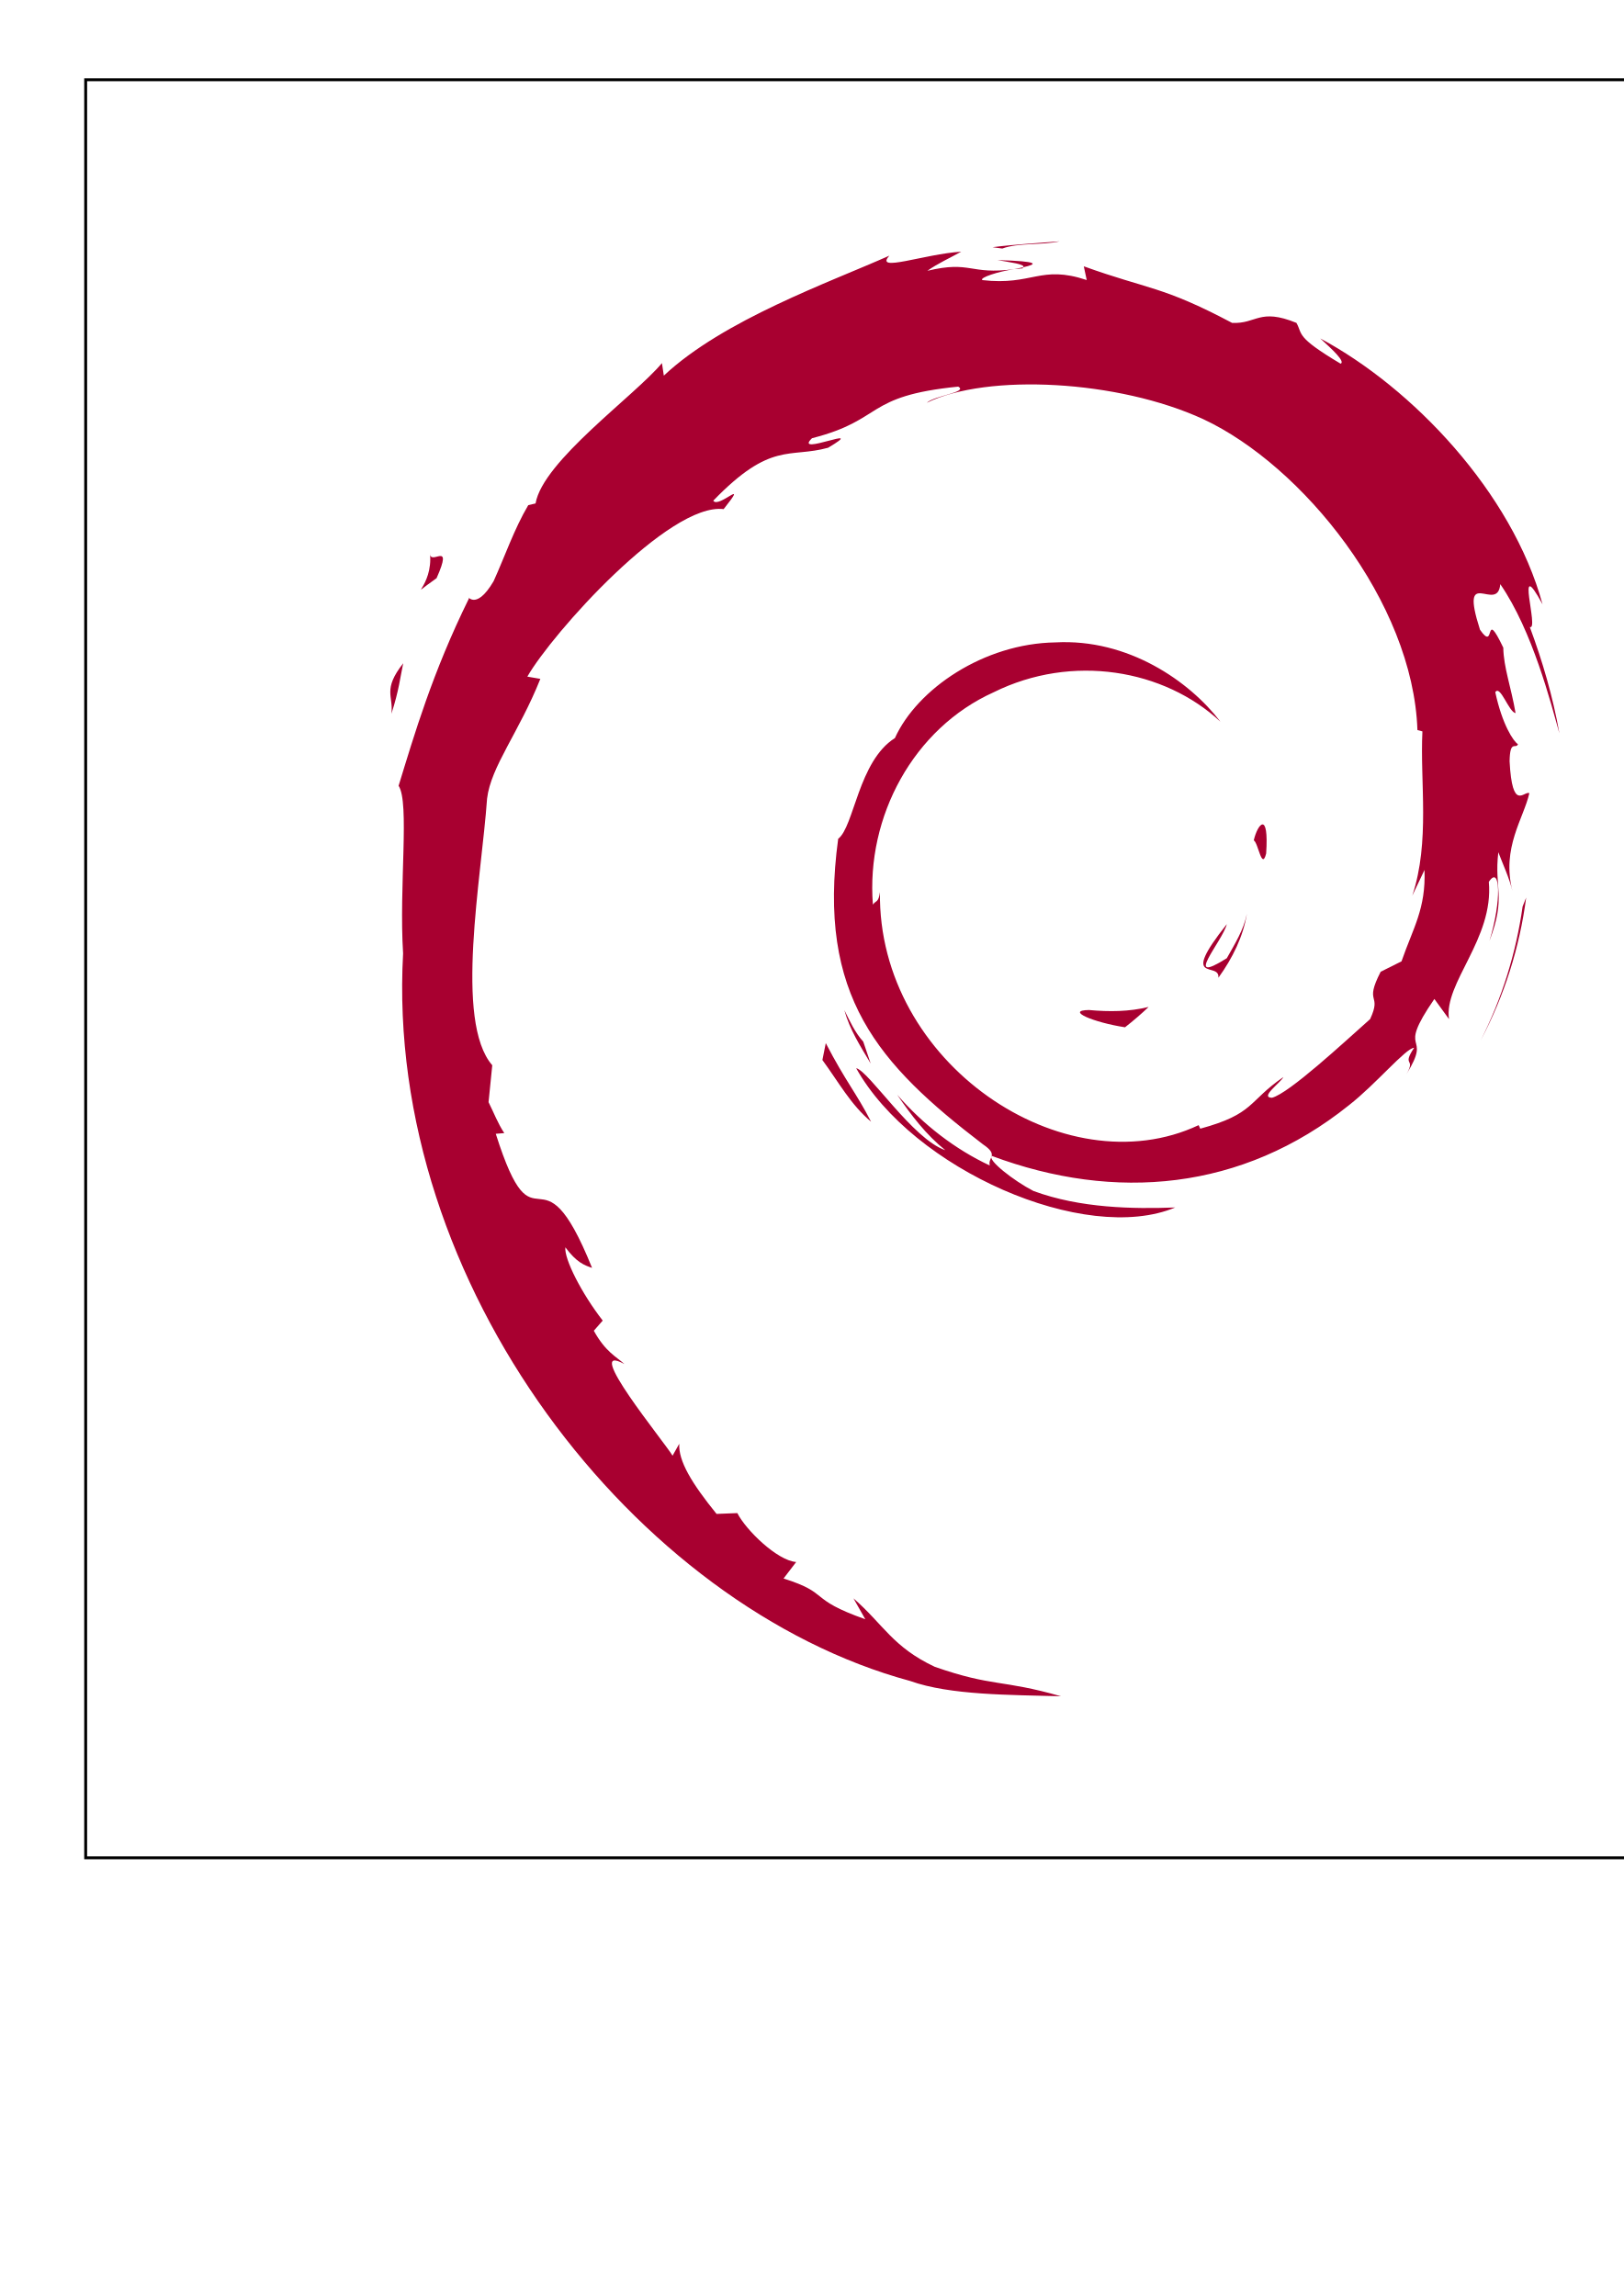
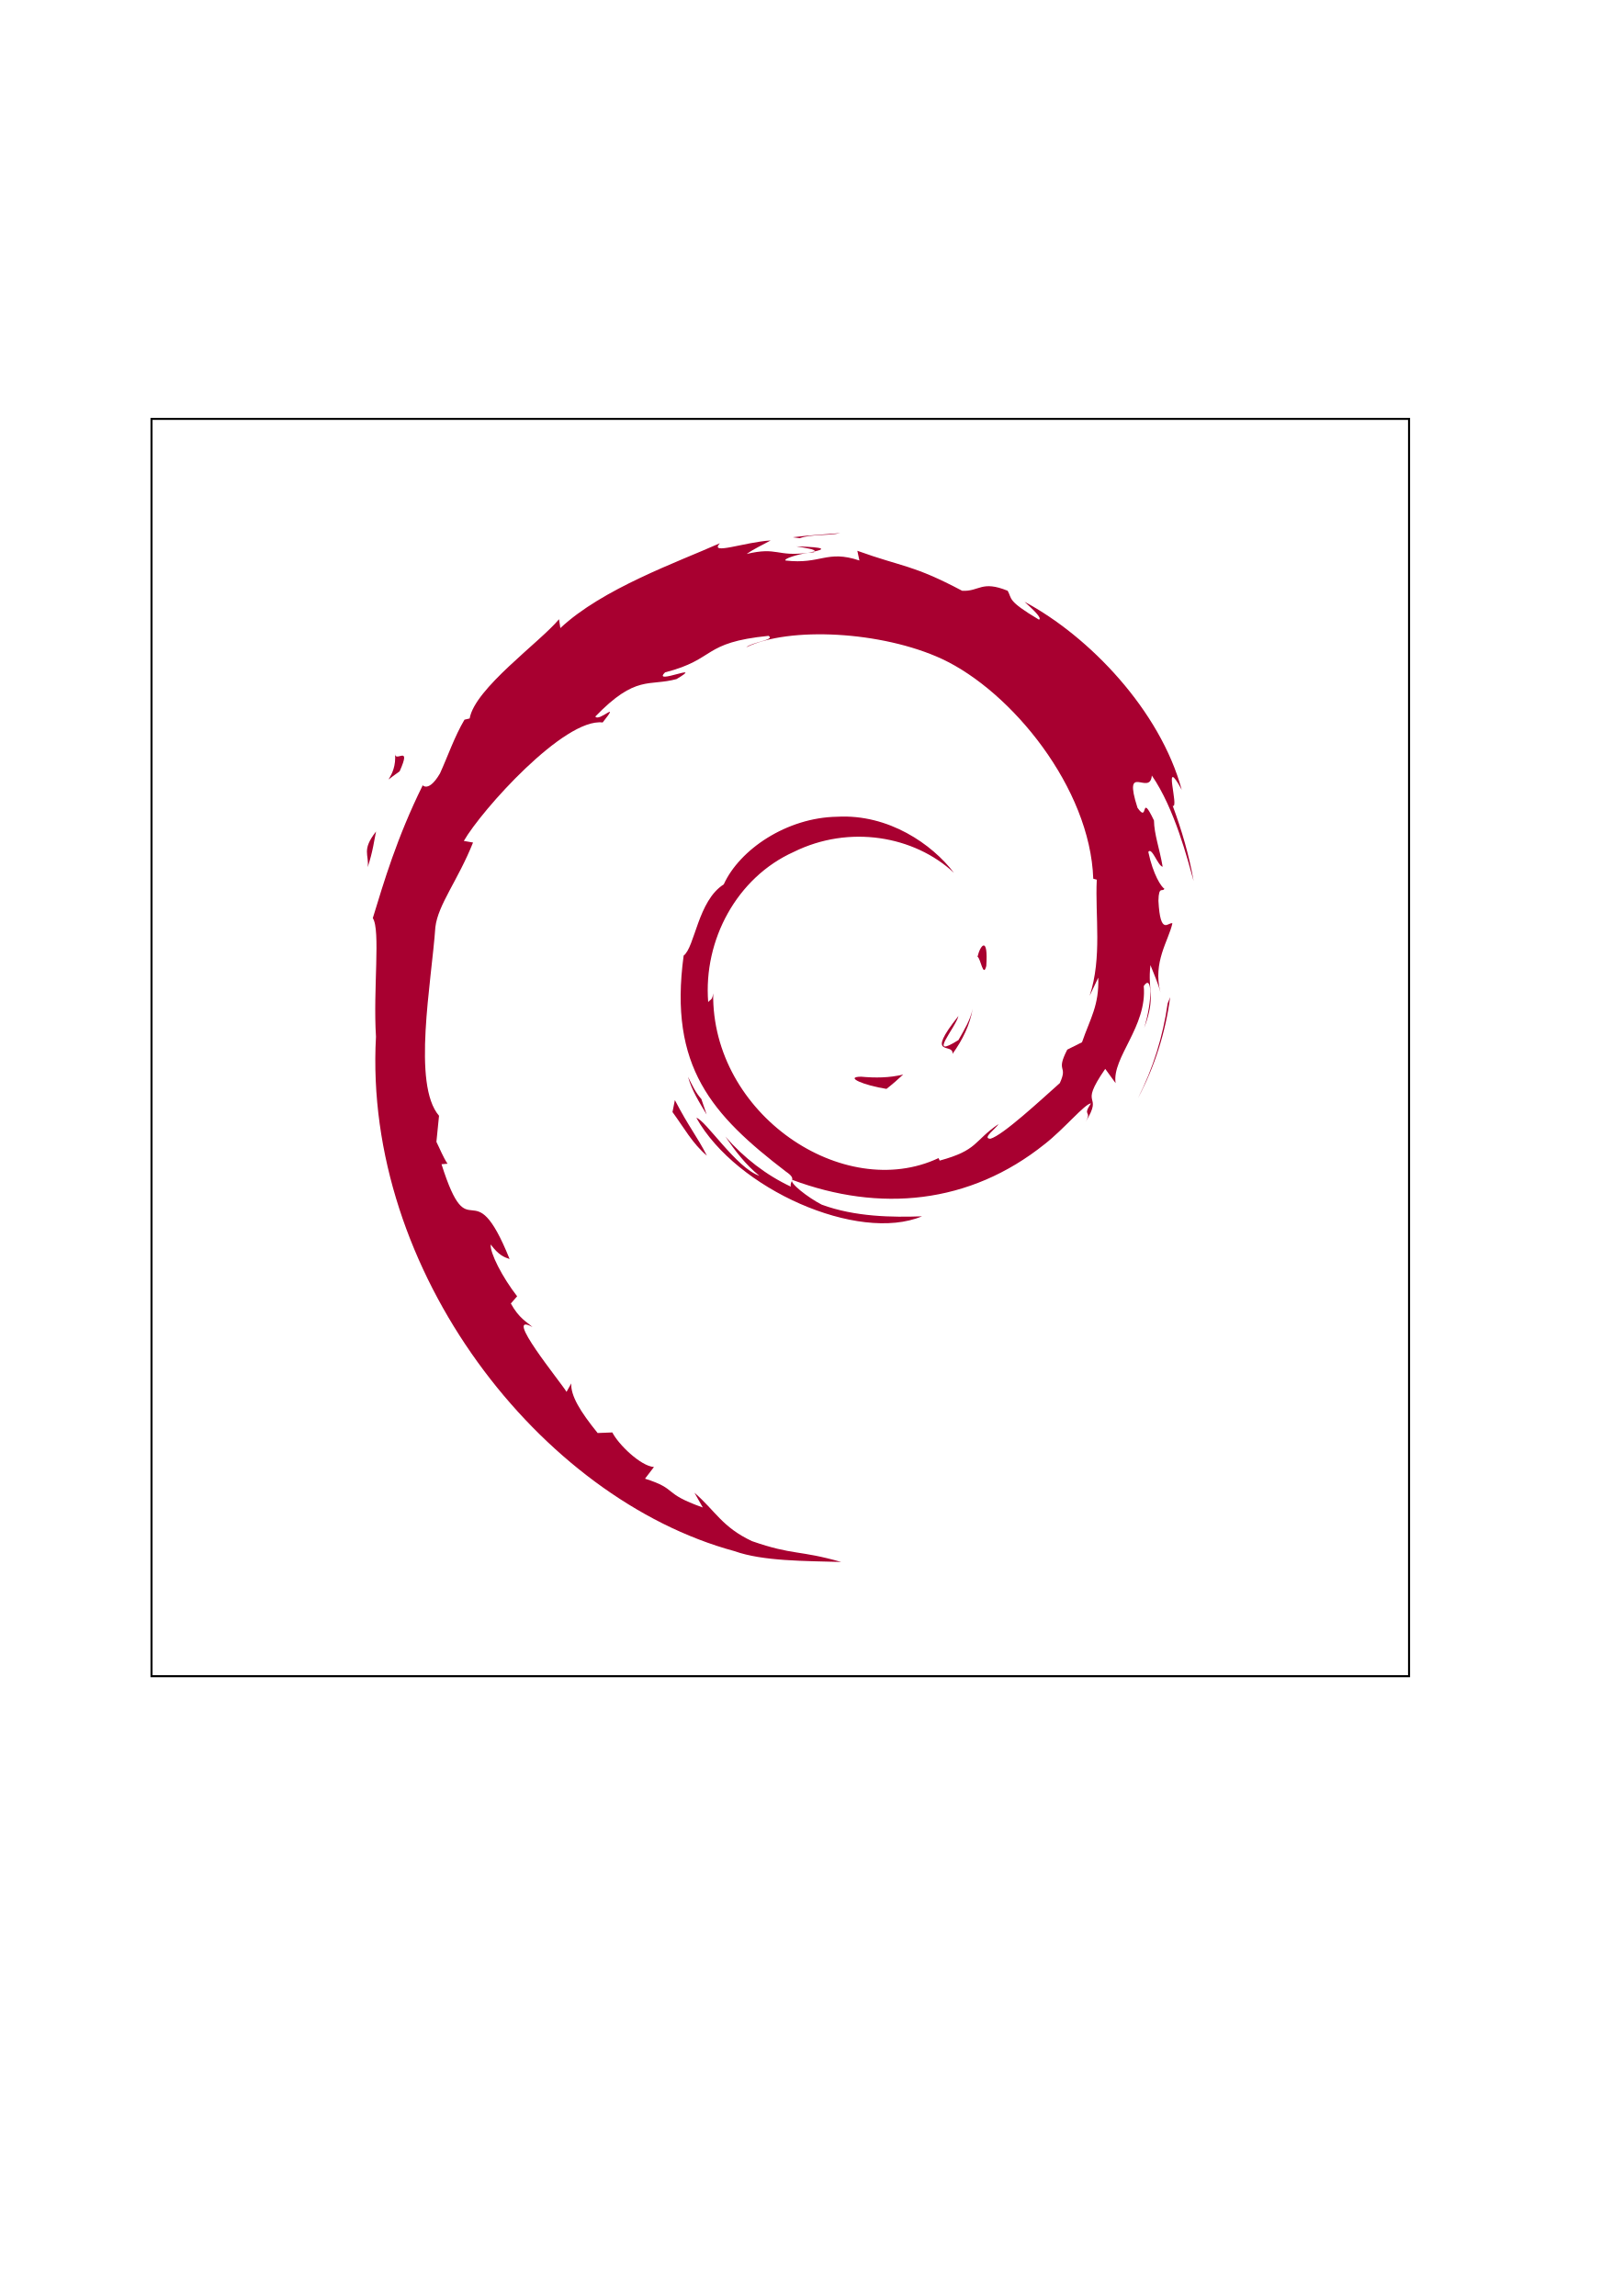
- <svg xmlns="http://www.w3.org/2000/svg" width="210mm" height="297mm" viewBox="0 0 210 297" version="1.1" id="svg8">
+ <svg xmlns="http://www.w3.org/2000/svg" width="297mm" height="420mm" viewBox="0 0 297 420" version="1.1" id="svg8">
  <defs id="defs2" />
-   <g id="layer1">
-     <rect style="fill:none;fill-opacity:1;stroke:#000000;stroke-width:0.373;stroke-miterlimit:4;stroke-dasharray:none;stroke-opacity:1" id="rect4733" width="230" height="230" x="11.08" y="10.319" />
-     <g style="overflow:visible" id="g5094" transform="matrix(1.735435,0,0,1.735435,50.62238,31.2162)">
+   <g id="layer1" transform="translate(0,123)">
+     <rect style="fill:none;fill-opacity:1;stroke:#000000;stroke-width:0.373;stroke-miterlimit:4;stroke-dasharray:none;stroke-opacity:1" id="rect4733" width="230" height="230" x="27.711" y="-46.377" />
+     <g style="overflow:visible" id="g5094" transform="matrix(1.735435,0,0,1.735435,67.25334,-25.48022)">
      <g id="Layer_1">
        <g id="g5071">
          <path id="path5047" d="m 51.986,57.297 c -1.797,0.025 0.34,0.926 2.686,1.287 0.648,-0.506 1.236,-1.018 1.76,-1.516 -1.461,0.358 -2.948,0.366 -4.446,0.229" style="fill:#a80030" />
          <path id="path5049" d="m 61.631,54.893 c 1.07,-1.477 1.85,-3.094 2.125,-4.766 -0.24,1.192 -0.887,2.221 -1.496,3.307 -3.359,2.115 -0.316,-1.256 -0.002,-2.537 -3.612,4.546 -0.496,2.726 -0.627,3.996" style="fill:#a80030" />
          <path id="path5051" d="m 65.191,45.629 c 0.217,-3.236 -0.637,-2.213 -0.924,-0.978 0.335,0.174 0.6,2.281 0.924,0.978" style="fill:#a80030" />
          <path id="path5053" d="m 45.172,1.399 c 0.959,0.172 2.072,0.304 1.916,0.533 1.049,-0.23 1.287,-0.442 -1.916,-0.533" style="fill:#a80030" />
          <path id="path5055" d="M 47.088,1.932 46.41,2.072 47.041,2.016 47.088,1.932" style="fill:#a80030" />
          <path id="path5057" d="m 76.992,46.856 c 0.107,2.906 -0.85,4.316 -1.713,6.812 l -1.553,0.776 c -1.271,2.468 0.123,1.567 -0.787,3.53 -1.984,1.764 -6.021,5.52 -7.313,5.863 -0.943,-0.021 0.639,-1.113 0.846,-1.541 -2.656,1.824 -2.131,2.738 -6.193,3.846 L 60.16,65.878 C 50.142,70.591 36.226,61.251 36.409,48.507 c -0.107,0.809 -0.304,0.607 -0.526,0.934 -0.517,-6.557 3.028,-13.143 9.007,-15.832 5.848,-2.895 12.704,-1.707 16.893,2.197 -2.301,-3.014 -6.881,-6.209 -12.309,-5.91 -5.317,0.084 -10.291,3.463 -11.951,7.131 -2.724,1.715 -3.04,6.611 -4.227,7.507 -1.597,11.737 3.004,16.808 10.787,22.773 1.225,0.826 0.345,0.951 0.511,1.58 -2.586,-1.211 -4.954,-3.039 -6.901,-5.277 1.033,1.512 2.148,2.982 3.589,4.137 -2.438,-0.826 -5.695,-5.908 -6.646,-6.115 4.203,7.525 17.052,13.197 23.78,10.383 -3.113,0.115 -7.068,0.064 -10.566,-1.229 -1.469,-0.756 -3.467,-2.322 -3.11,-2.615 9.182,3.43 18.667,2.598 26.612,-3.771 2.021,-1.574 4.229,-4.252 4.867,-4.289 -0.961,1.445 0.164,0.695 -0.574,1.971 2.014,-3.248 -0.875,-1.322 2.082,-5.609 l 1.092,1.504 c -0.406,-2.696 3.348,-5.97 2.967,-10.234 0.861,-1.304 0.961,1.403 0.047,4.403 1.268,-3.328 0.334,-3.863 0.66,-6.609 0.352,0.923 0.814,1.904 1.051,2.878 -0.826,-3.216 0.848,-5.416 1.262,-7.285 -0.408,-0.181 -1.275,1.422 -1.473,-2.377 0.029,-1.65 0.459,-0.865 0.625,-1.271 -0.324,-0.186 -1.174,-1.451 -1.691,-3.877 0.375,-0.57 1.002,1.478 1.512,1.562 -0.328,-1.929 -0.893,-3.4 -0.916,-4.88 -1.49,-3.114 -0.527,0.415 -1.736,-1.337 -1.586,-4.947 1.316,-1.148 1.512,-3.396 2.404,3.483 3.775,8.881 4.404,11.117 -0.48,-2.726 -1.256,-5.367 -2.203,-7.922 0.73,0.307 -1.176,-5.609 0.949,-1.691 C 83.519,18.706 76.074,10.902 69.225,7.24 70.063,8.007 71.121,8.97 70.741,9.121 67.335,7.093 67.934,6.935 67.446,6.078 64.671,4.949 64.489,6.169 62.651,6.08 57.421,3.306 56.413,3.601 51.6,1.863 l 0.219,1.023 c -3.465,-1.154 -4.037,0.438 -7.782,0.004 -0.228,-0.178 1.2,-0.644 2.375,-0.815 -3.35,0.442 -3.193,-0.66 -6.471,0.122 0.808,-0.567 1.662,-0.942 2.524,-1.424 -2.732,0.166 -6.522,1.59 -5.352,0.295 -4.456,1.988 -12.37,4.779 -16.811,8.943 l -0.14,-0.933 c -2.035,2.443 -8.874,7.296 -9.419,10.46 l -0.544,0.127 c -1.059,1.793 -1.744,3.825 -2.584,5.67 -1.385,2.36 -2.03,0.908 -1.833,1.278 -2.724,5.523 -4.077,10.164 -5.246,13.97 0.833,1.245 0.02,7.495 0.335,12.497 -1.368,24.704 17.338,48.69 37.785,54.228 2.997,1.072 7.454,1.031 11.245,1.141 -4.473,-1.279 -5.051,-0.678 -9.408,-2.197 -3.143,-1.48 -3.832,-3.17 -6.058,-5.102 l 0.881,1.557 c -4.366,-1.545 -2.539,-1.912 -6.091,-3.037 l 0.941,-1.229 C 28.751,98.334 26.418,96.056 25.78,94.795 l -1.548,0.061 c -1.86,-2.295 -2.851,-3.949 -2.779,-5.23 l -0.5,0.891 c -0.567,-0.973 -6.843,-8.607 -3.587,-6.83 -0.605,-0.553 -1.409,-0.9 -2.281,-2.484 l 0.663,-0.758 c -1.567,-2.016 -2.884,-4.6 -2.784,-5.461 0.836,1.129 1.416,1.34 1.99,1.533 -3.957,-9.818 -4.179,-0.541 -7.176,-9.994 L 8.412,66.472 C 7.926,65.74 7.631,64.945 7.24,64.165 l 0.276,-2.75 C 4.667,58.121 6.719,47.409 7.13,41.534 7.415,39.145 9.508,36.602 11.1,32.614 l -0.97,-0.167 c 1.854,-3.234 10.586,-12.988 14.63,-12.486 1.959,-2.461 -0.389,-0.009 -0.772,-0.629 4.303,-4.453 5.656,-3.146 8.56,-3.947 3.132,-1.859 -2.688,0.725 -1.203,-0.709 5.414,-1.383 3.837,-3.144 10.9,-3.846 0.745,0.424 -1.729,0.655 -2.35,1.205 4.511,-2.207 14.275,-1.705 20.617,1.225 7.359,3.439 15.627,13.605 15.953,23.17 l 0.371,0.1 c -0.188,3.802 0.582,8.199 -0.752,12.238 l 0.908,-1.912" style="fill:#a80030" />
          <path id="path5059" d="m 32.372,59.764 -0.252,1.26 c 1.181,1.604 2.118,3.342 3.626,4.596 -1.085,-2.118 -1.891,-2.993 -3.374,-5.856" style="fill:#a80030" />
          <path id="path5061" d="m 35.164,59.654 c -0.625,-0.691 -0.995,-1.523 -1.409,-2.352 0.396,1.457 1.207,2.709 1.962,3.982 l -0.553,-1.63" style="fill:#a80030" />
          <path id="path5063" d="m 84.568,48.916 -0.264,0.662 c -0.484,3.438 -1.529,6.84 -3.131,9.994 1.77,-3.328 2.915,-6.968 3.395,-10.656" style="fill:#a80030" />
          <path id="path5065" d="M 45.527,0.537 C 46.742,0.092 48.514,0.293 49.803,0 48.123,0.141 46.451,0.225 44.8,0.438 l 0.727,0.099" style="fill:#a80030" />
          <path id="path5067" d="m 2.872,23.219 c 0.28,2.592 -1.95,3.598 0.494,1.889 1.31,-2.951 -0.512,-0.815 -0.494,-1.889" style="fill:#a80030" />
          <path id="path5069" d="M 0,35.215 C 0.563,33.487 0.665,32.449 0.88,31.449 -0.676,33.438 0.164,33.862 0,35.215" style="fill:#a80030" />
        </g>
      </g>
    </g>
  </g>
</svg>
